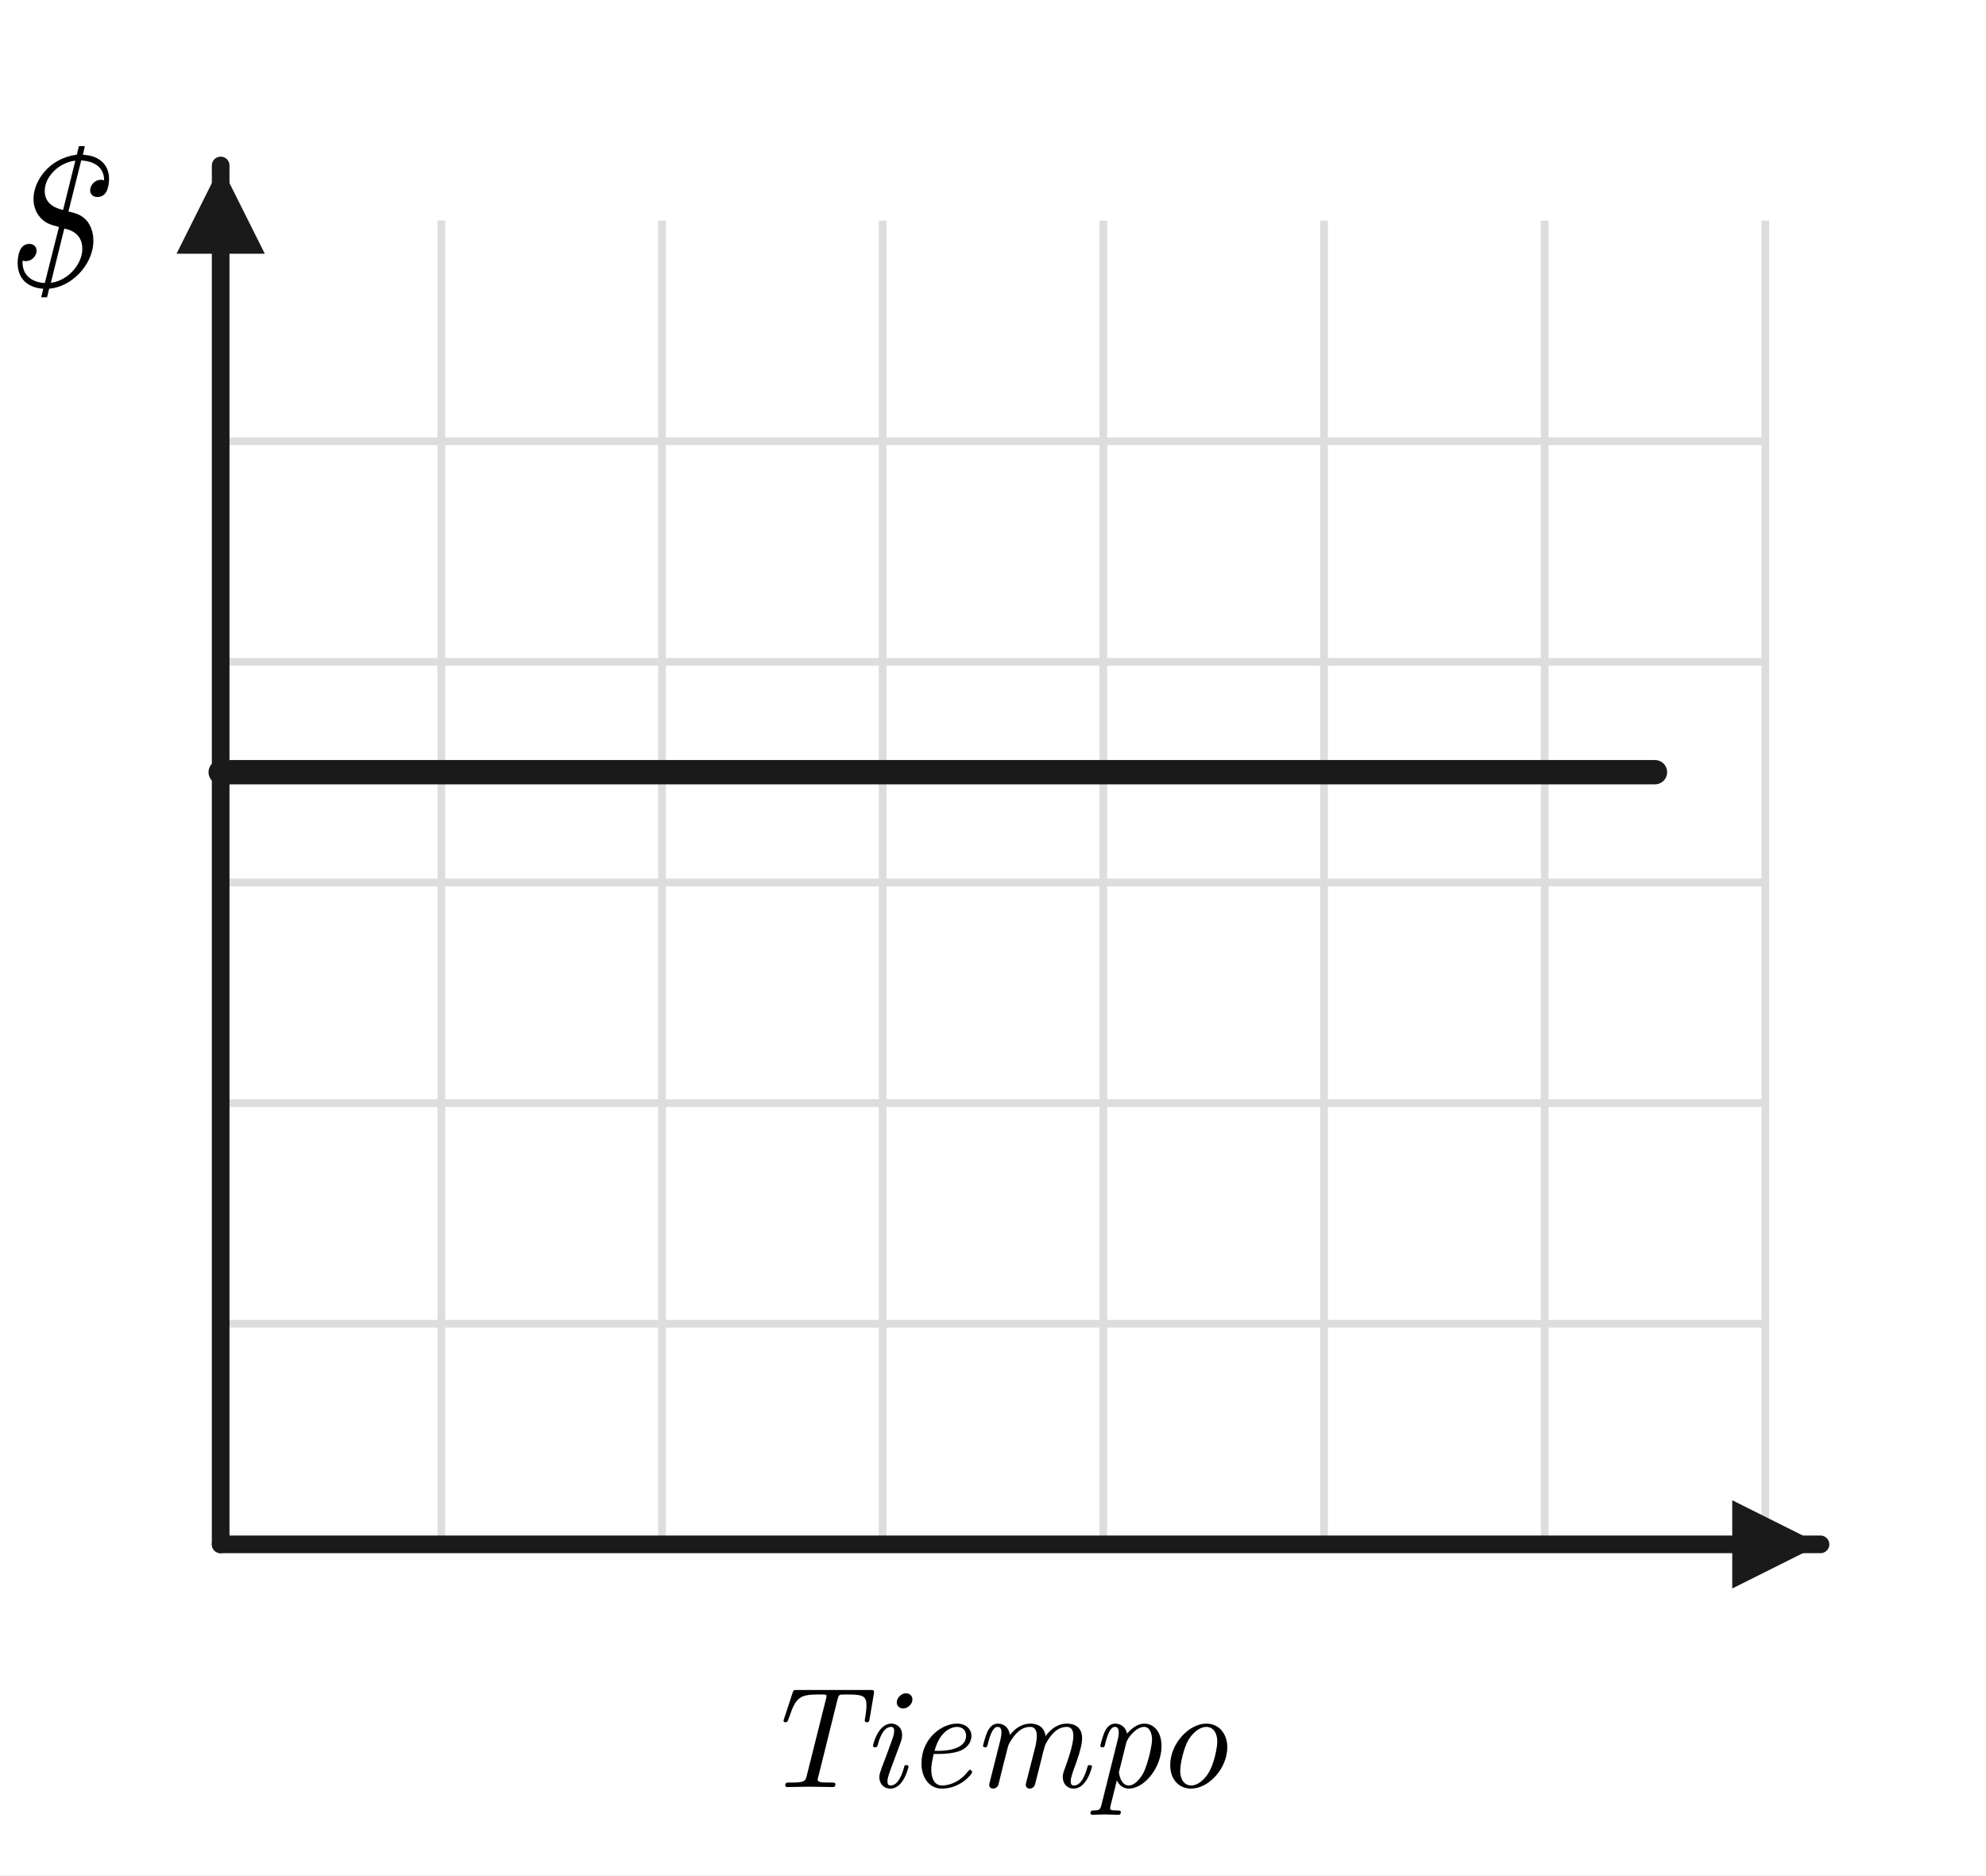
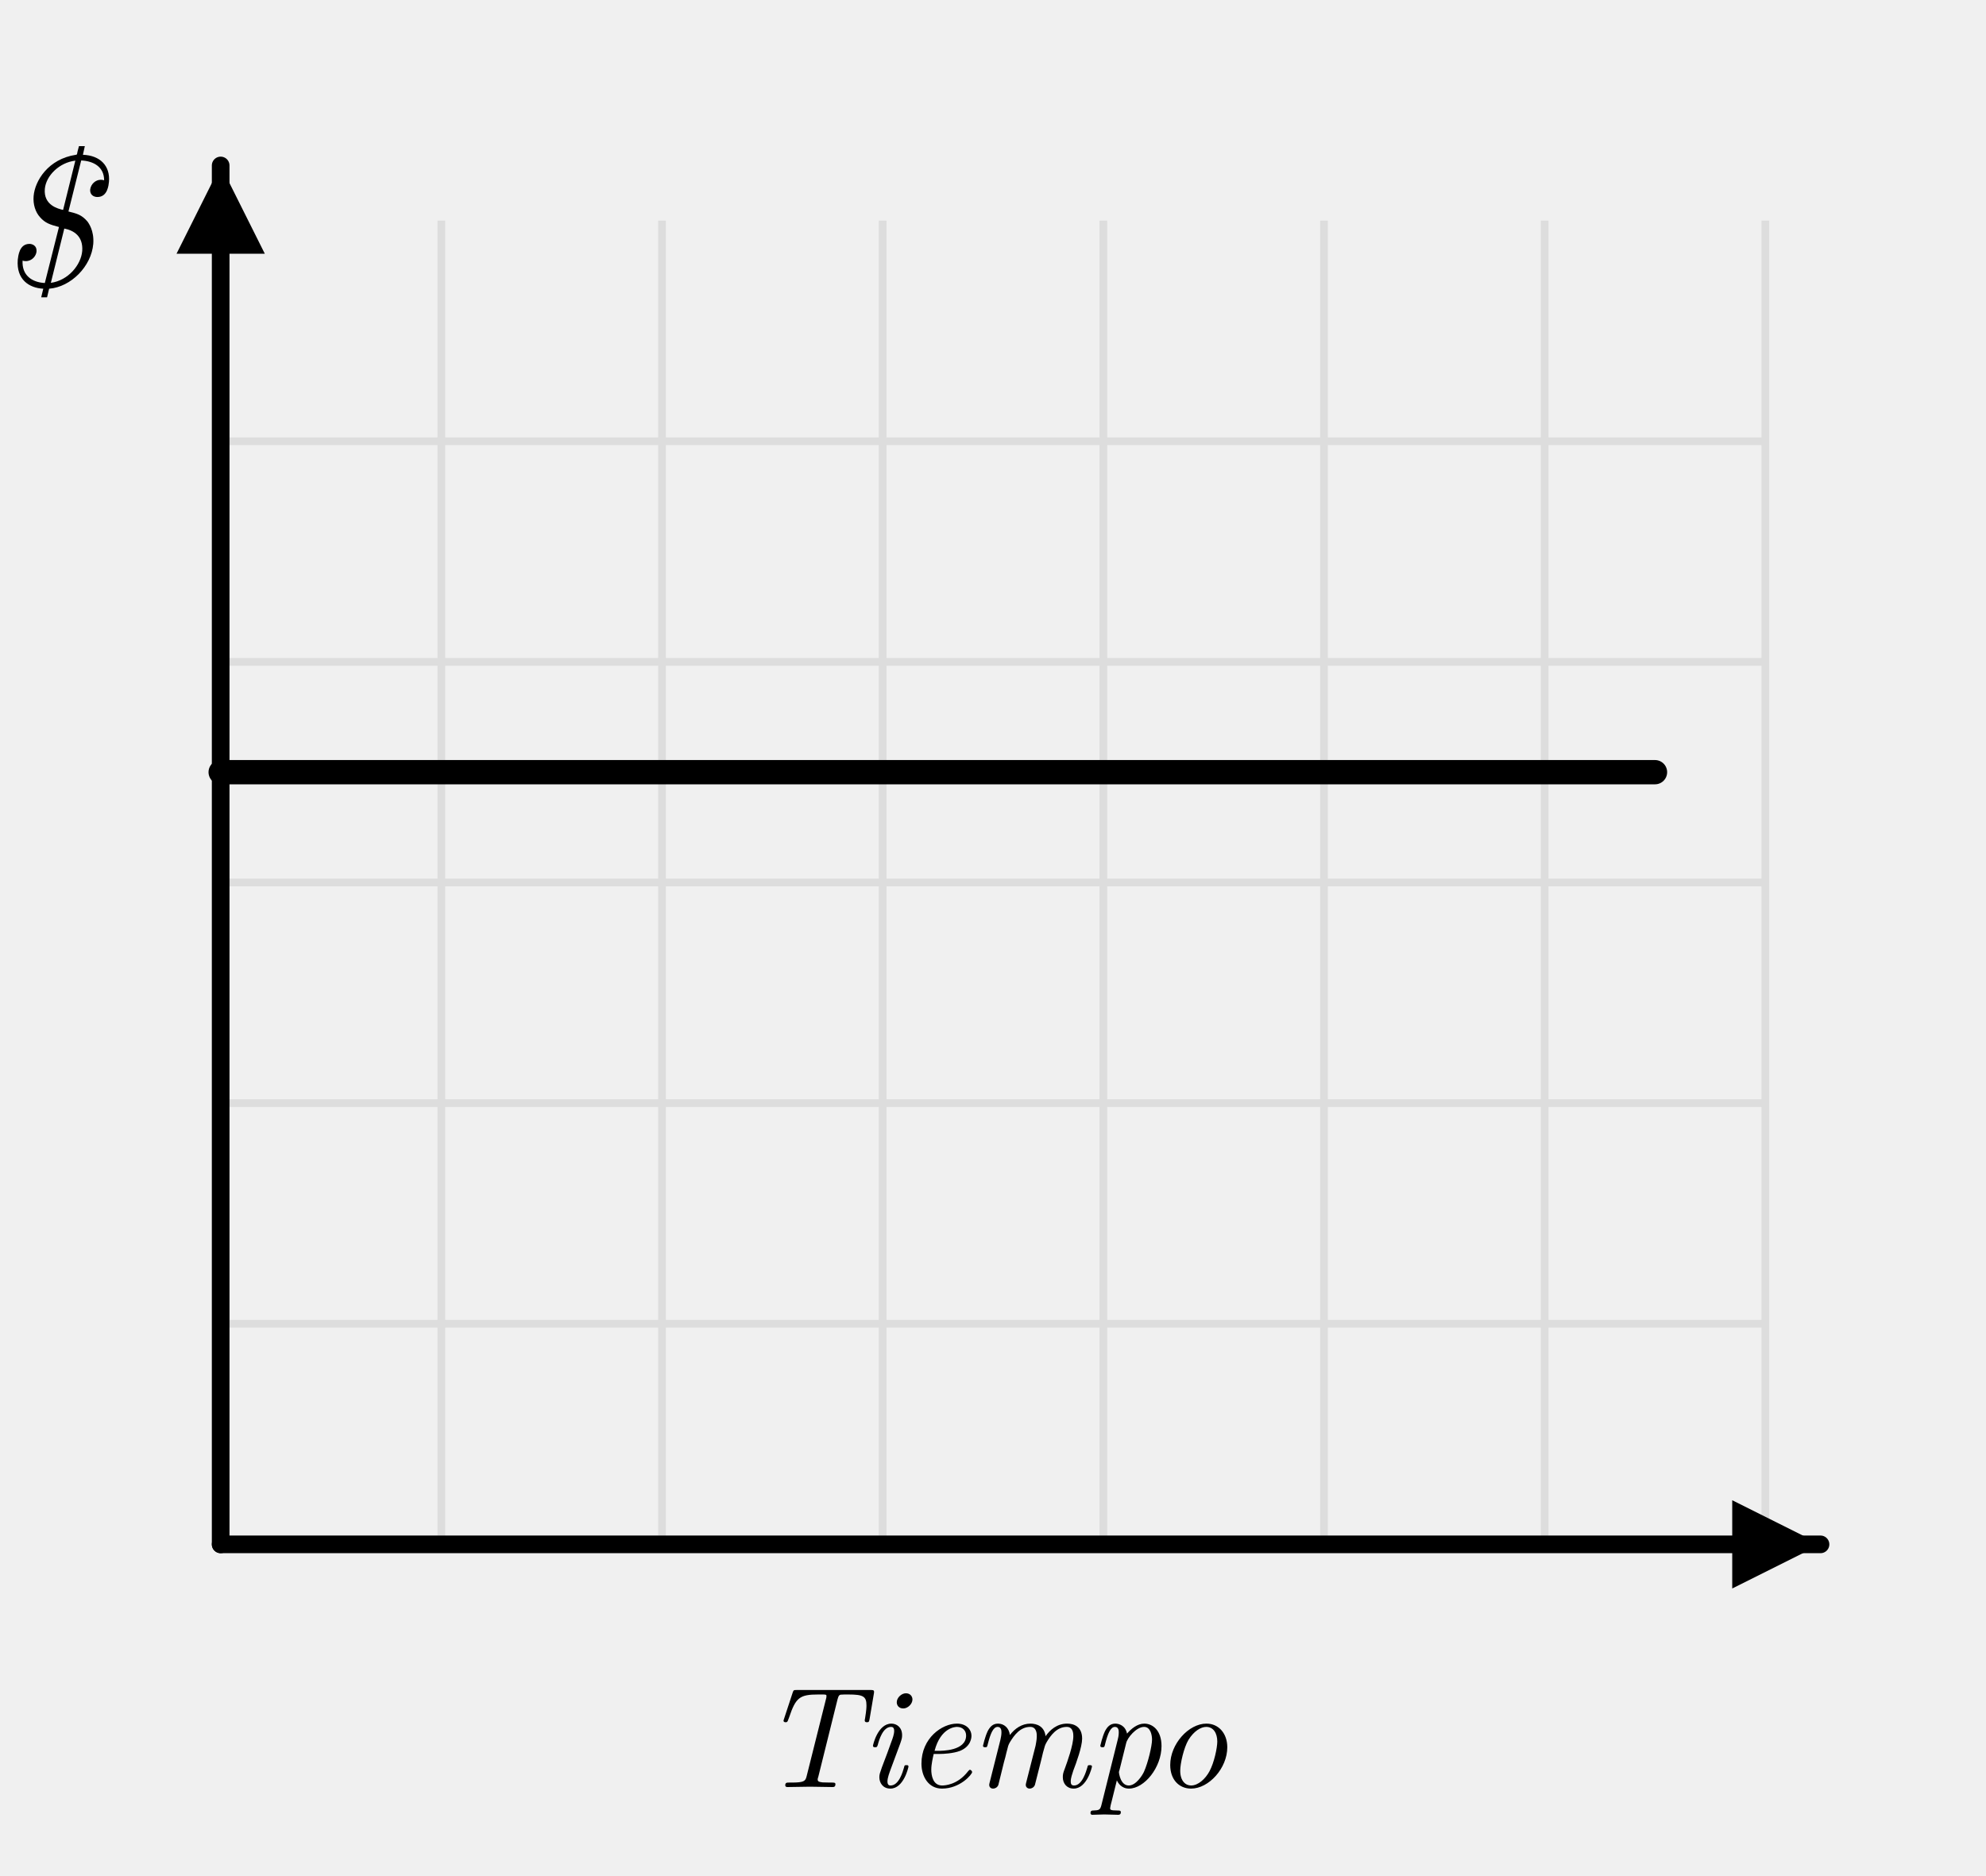
- <svg xmlns="http://www.w3.org/2000/svg" viewBox="0 0 180 170" width="180" height="170" font-family="'Latin Modern Roman', Georgia, 'Times New Roman', serif">
-   <rect width="180" height="170" fill="#ffffff" />
+ <svg xmlns="http://www.w3.org/2000/svg" fill="currentColor" viewBox="0 0 180 170" width="180" height="170" font-family="'Latin Modern Roman', Georgia, 'Times New Roman', serif">
  <g stroke="#dddddd" stroke-width="0.7" fill="none">
    <line x1="40" y1="20" x2="40" y2="140" />
    <line x1="60" y1="20" x2="60" y2="140" />
    <line x1="80" y1="20" x2="80" y2="140" />
    <line x1="100" y1="20" x2="100" y2="140" />
    <line x1="120" y1="20" x2="120" y2="140" />
    <line x1="140" y1="20" x2="140" y2="140" />
    <line x1="160" y1="20" x2="160" y2="140" />
    <line x1="20" y1="40" x2="160" y2="40" />
    <line x1="20" y1="60" x2="160" y2="60" />
    <line x1="20" y1="80" x2="160" y2="80" />
    <line x1="20" y1="100" x2="160" y2="100" />
    <line x1="20" y1="120" x2="160" y2="120" />
  </g>
-   <g stroke="#1a1a1a" stroke-width="1.6" fill="none" stroke-linecap="round">
+   <g stroke="currentColor" stroke-width="1.6" fill="none" stroke-linecap="round">
    <line x1="20" y1="140" x2="165" y2="140" />
    <line x1="20" y1="140" x2="20" y2="15" />
  </g>
-   <polygon points="165,140 157,136 157,144" fill="#1a1a1a" />
-   <polygon points="20,15 16,23 24,23" fill="#1a1a1a" />
-   <line x1="20" y1="70" x2="150" y2="70" stroke="#1a1a1a" stroke-width="2.2" stroke-linecap="round" />
+   <polygon points="165,140 157,136 157,144" fill="currentColor" />
+   <polygon points="20,15 16,23 24,23" fill="currentColor" />
+   <line x1="20" y1="70" x2="150" y2="70" stroke="currentColor" stroke-width="2.2" stroke-linecap="round" />
  <text x="0" y="26" font-size="17" font-style="italic">$</text>
  <text x="90" y="162" font-size="13" font-style="italic" text-anchor="middle">Tiempo</text>
</svg>
